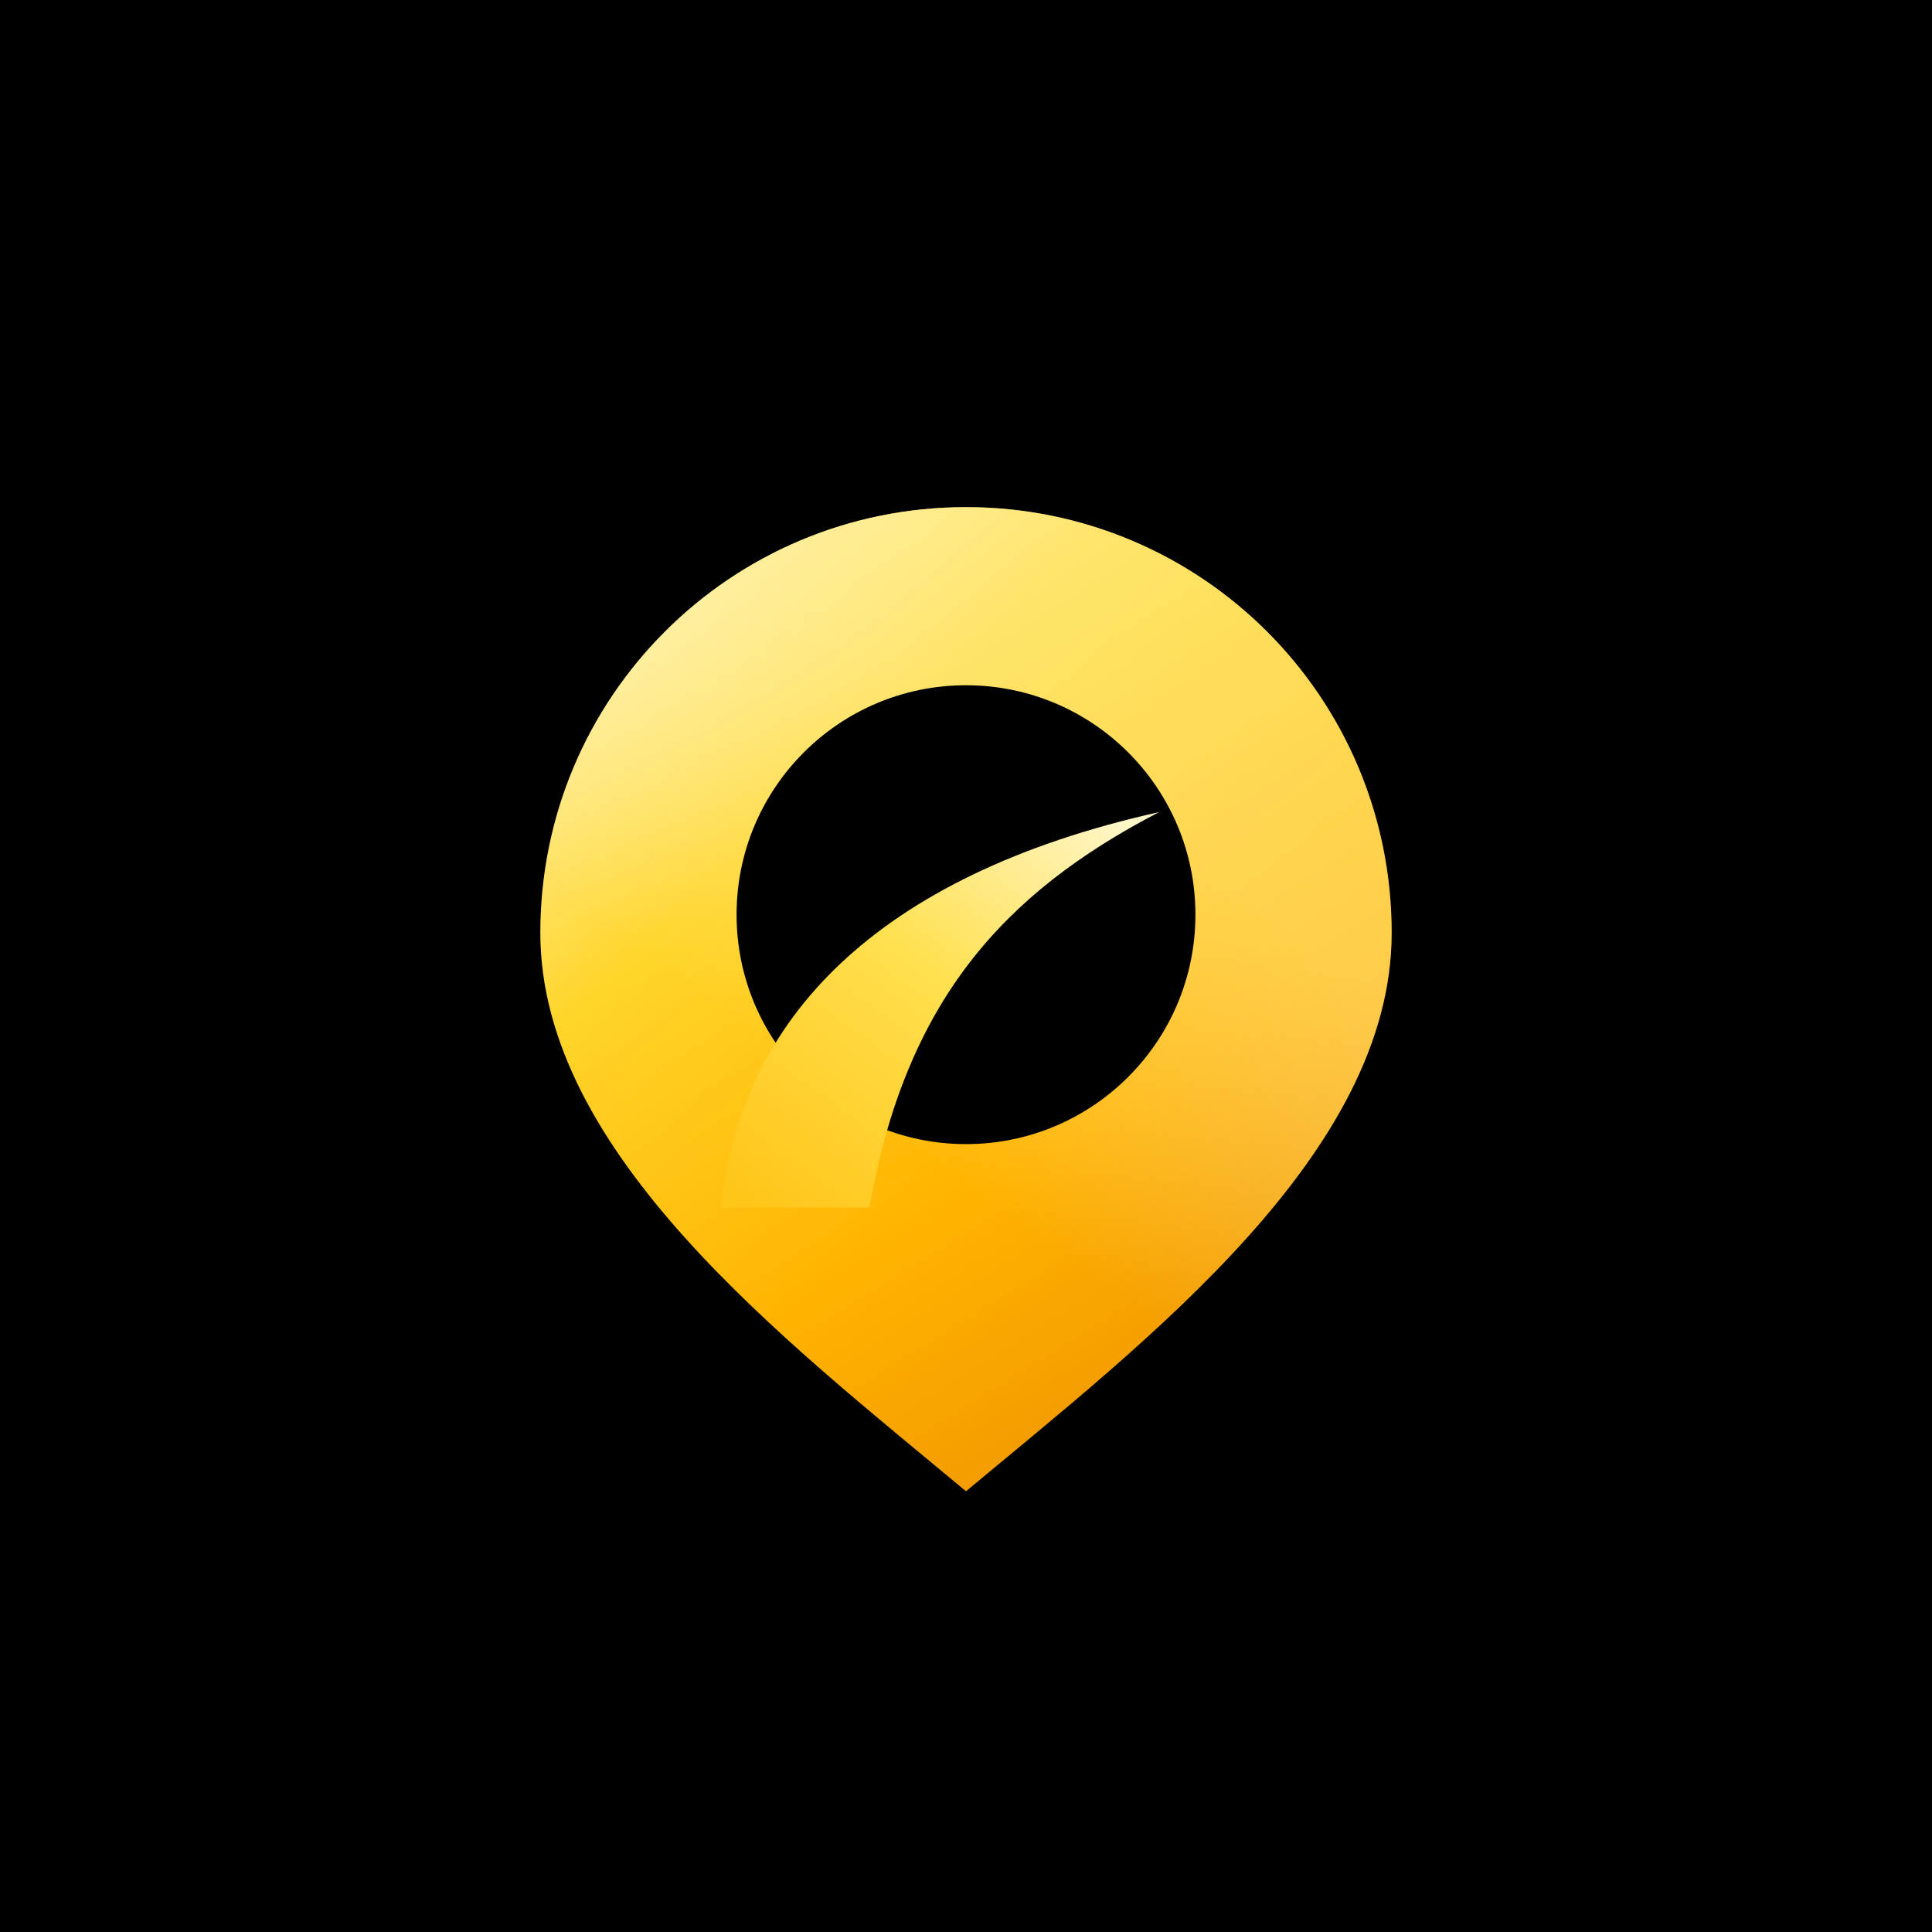
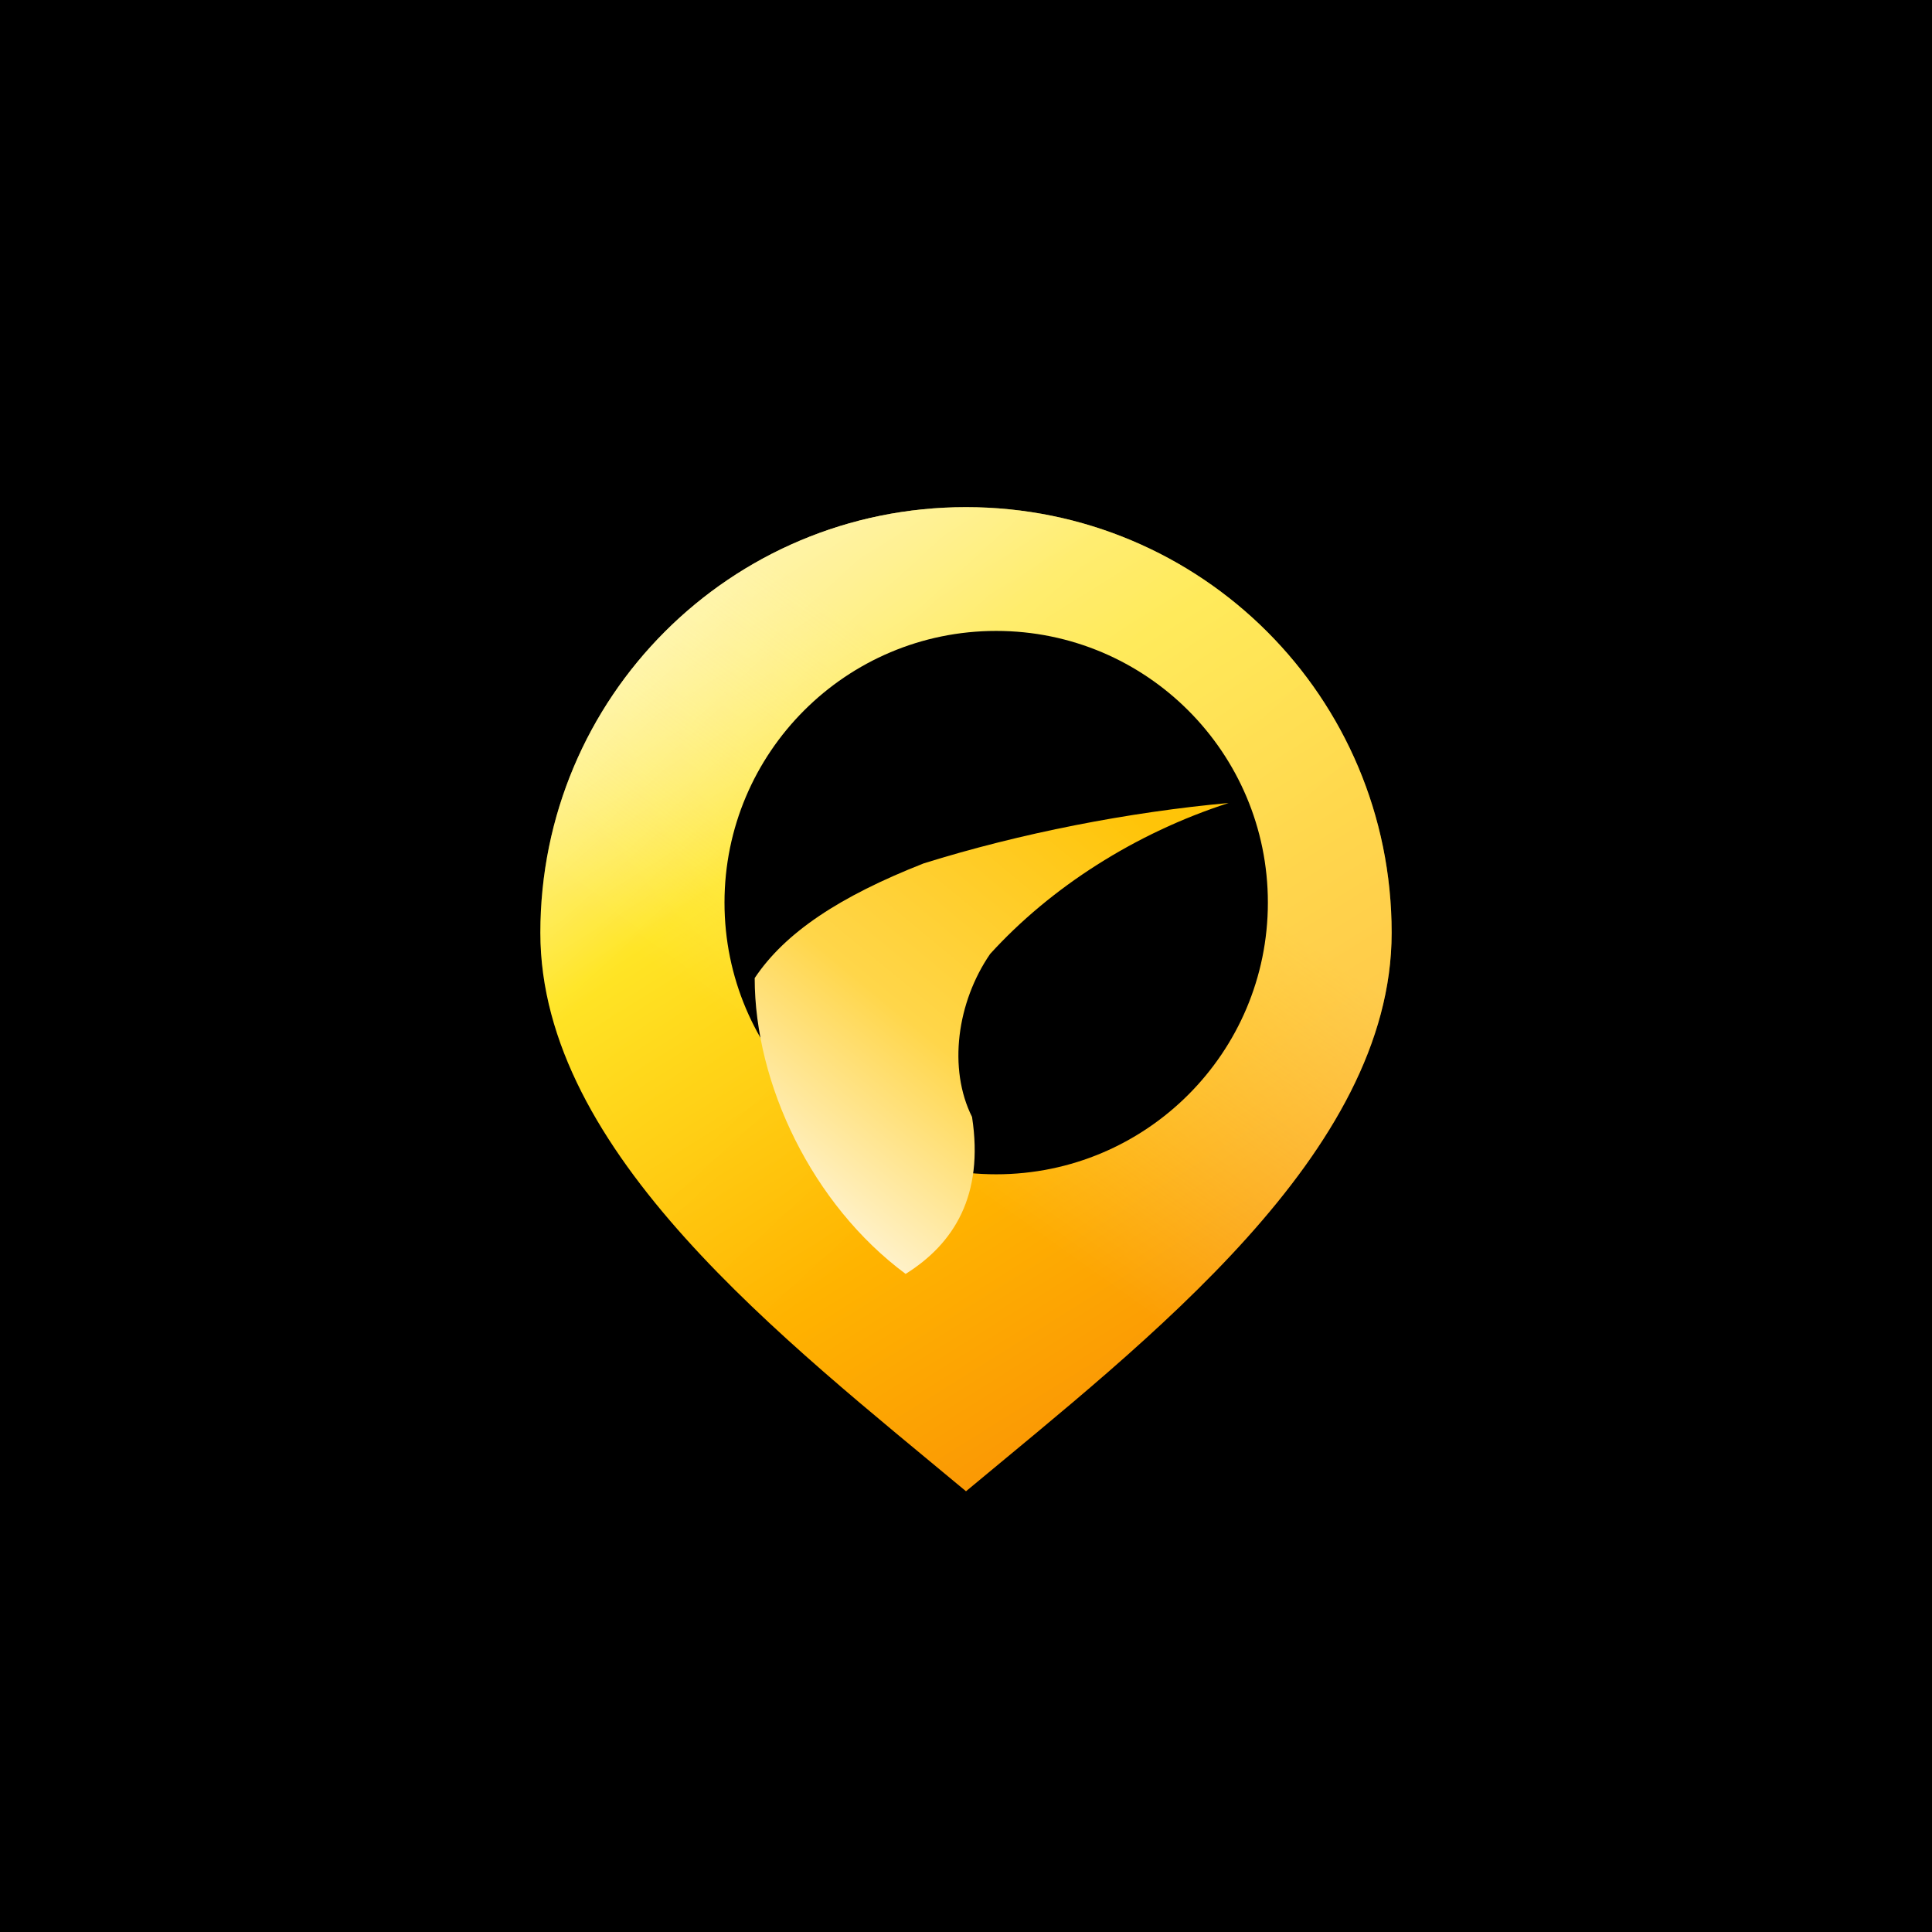
<svg xmlns="http://www.w3.org/2000/svg" viewBox="0 0 512 512" width="512" height="512">
  <rect width="512" height="512" fill="#000000" />
  <g transform="translate(51.2 51.2) scale(0.8)">
    <defs>
      <linearGradient id="body" x1="0.18" y1="0" x2="0.72" y2="1">
-         <stop offset="0%" stop-color="#FFE24A" />
-         <stop offset="34%" stop-color="#FFD012" />
+         <stop offset="0%" stop-color="#FFF07A" />
+         <stop offset="32%" stop-color="#FFE20D" />
        <stop offset="68%" stop-color="#FFB300" />
-         <stop offset="100%" stop-color="#EF9200" />
+         <stop offset="100%" stop-color="#F98E06" />
      </linearGradient>
      <linearGradient id="gloss" x1="0.1" y1="0.05" x2="0.55" y2="0.62">
        <stop offset="0%" stop-color="#FFFFFF" stop-opacity="0.55" />
        <stop offset="45%" stop-color="#FFFFFF" stop-opacity="0.10" />
        <stop offset="100%" stop-color="#FFFFFF" stop-opacity="0" />
      </linearGradient>
      <linearGradient id="rim" x1="0.75" y1="0.35" x2="0.35" y2="1">
        <stop offset="0%" stop-color="#FFF3B0" stop-opacity="0.42" />
        <stop offset="55%" stop-color="#FFFFFF" stop-opacity="0" />
      </linearGradient>
-       <linearGradient id="swooshFill" x1="0.1" y1="1" x2="0.9" y2="0">
-         <stop offset="0%" stop-color="#FFC61A" />
-         <stop offset="55%" stop-color="#FFE04F" />
-         <stop offset="100%" stop-color="#FFF6C8" />
+       <linearGradient id="swooshFill" x1="0.15" y1="1" x2="0.9" y2="0.1">
+         <stop offset="0%" stop-color="#FFF8E8" />
+         <stop offset="45%" stop-color="#FFD64A" />
+         <stop offset="100%" stop-color="#FFC408" />
      </linearGradient>
      <path id="pinPath" d="M256 104          C 178 104 115 167 115 245          C 115 318 196 380 256 430          C 316 380 397 318 397 245          C 397 167 334 104 256 104 Z" />
-       <path id="swooshPath" d="M175 336          C 181 274 226 226 320 205          C 268 232 236 268 224 336 Z" />
+       <path id="swooshPath" d="M343 202          C 310 205 274 212 242 222          C 214 233 196 245 186 260          C 186 295 205 335 236 358          C 252 348 262 332 258 306          C 250 290 253 268 264 252          C 284 230 312 212 343 202 Z" />
    </defs>
    <use href="#pinPath" fill="url(#body)" />
    <use href="#pinPath" fill="url(#gloss)" />
    <use href="#pinPath" fill="url(#rim)" />
-     <circle cx="256" cy="239" r="76" fill="#000000" />
+     <circle cx="266" cy="235" r="90" fill="#000000" />
    <use href="#swooshPath" fill="url(#swooshFill)" />
  </g>
</svg>
